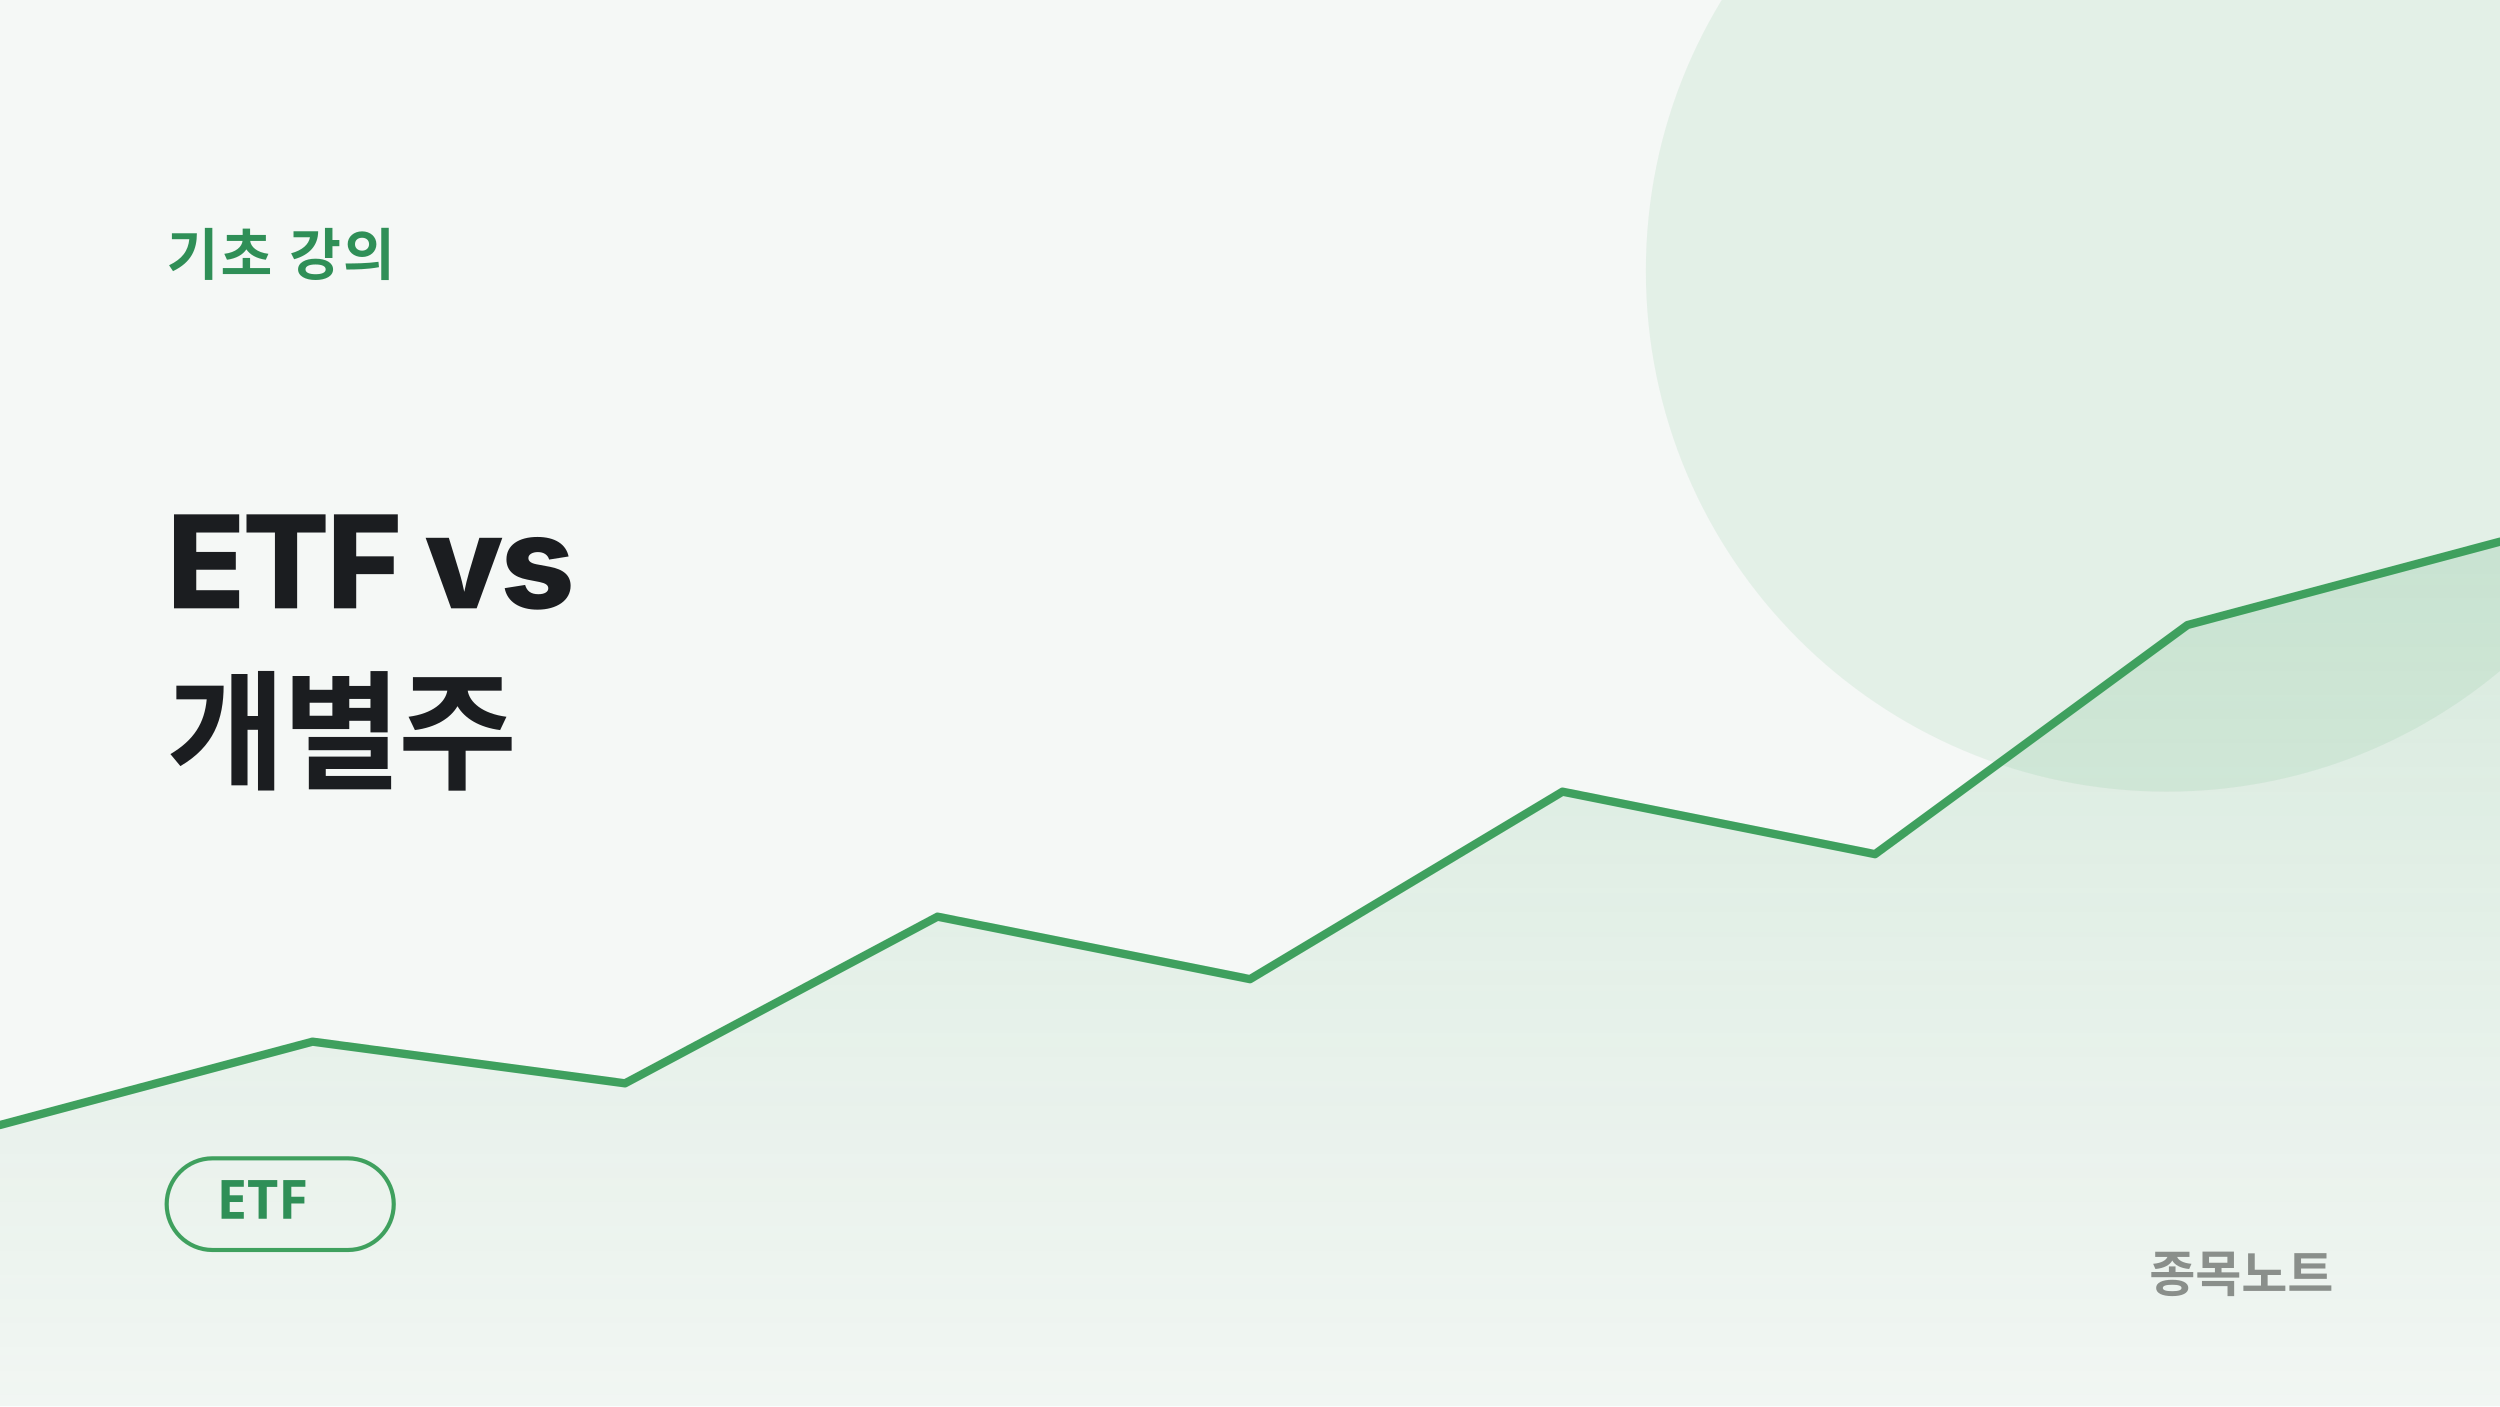
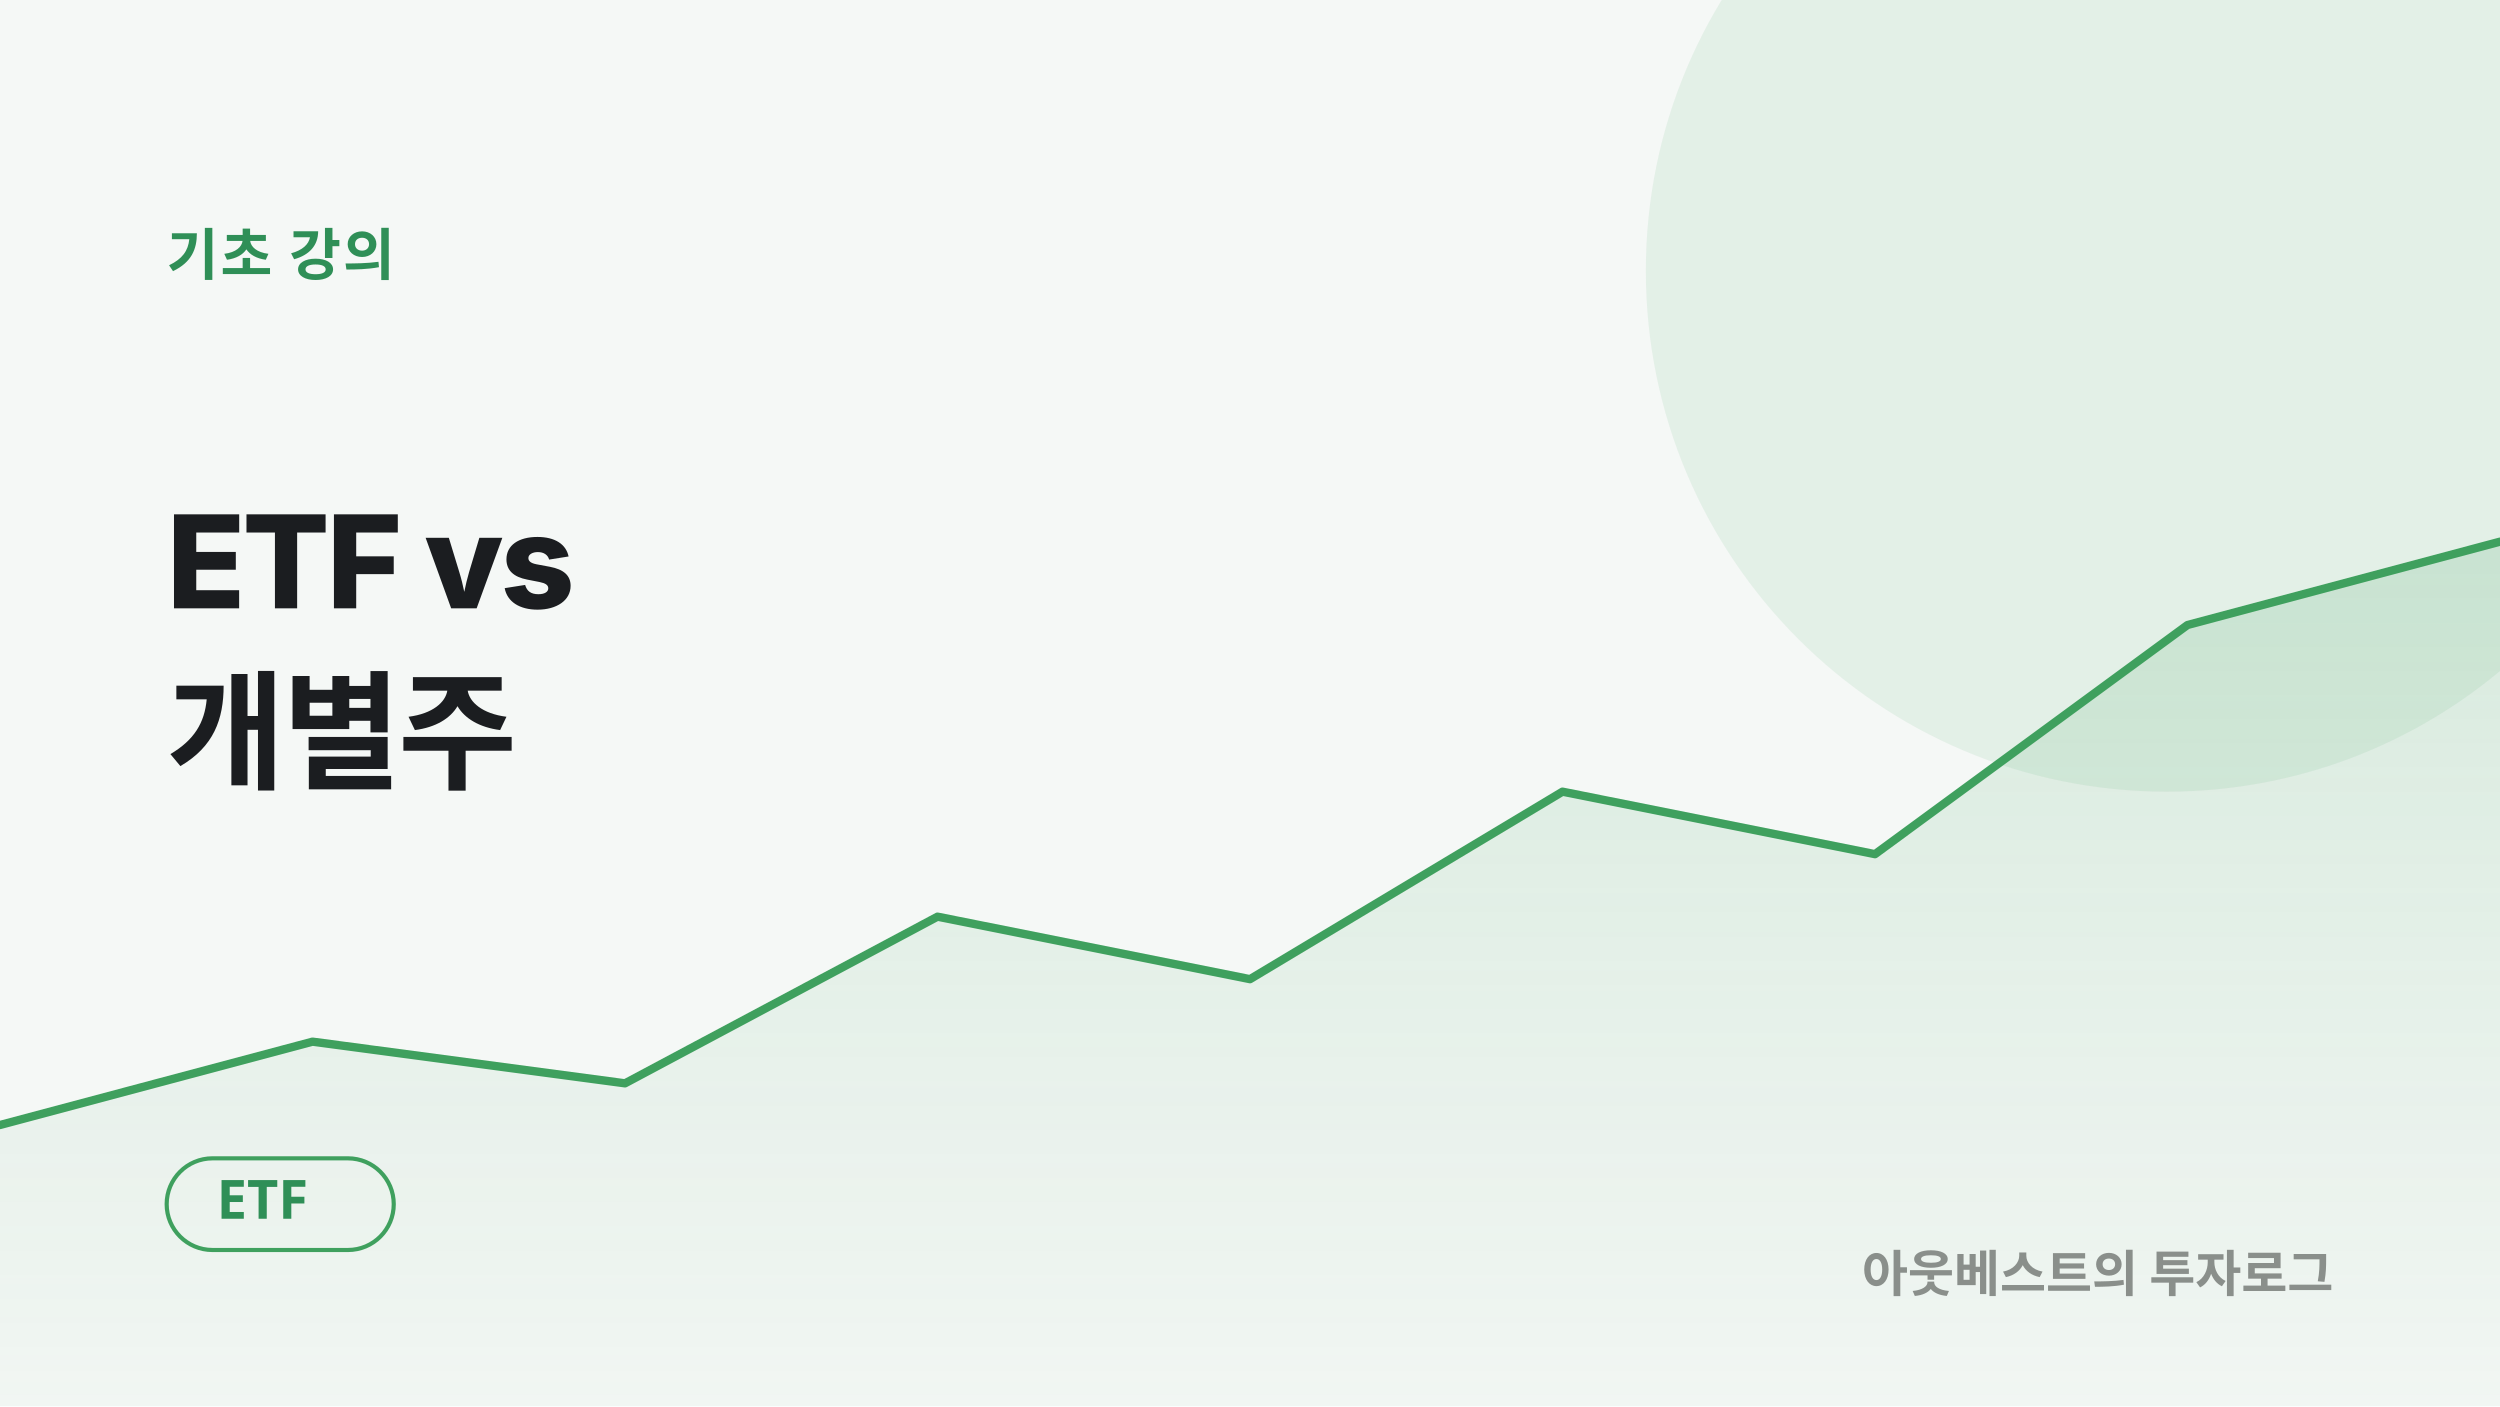
<svg xmlns="http://www.w3.org/2000/svg" viewBox="0 0 1200 675" width="1200" height="675" role="img" aria-label="ETF vs 개별주">
  <defs>
    <linearGradient id="g" x1="0" y1="0" x2="0" y2="1">
      <stop offset="0" stop-color="#3fa05e" stop-opacity="0.16" />
      <stop offset="1" stop-color="#3fa05e" stop-opacity="0.02" />
    </linearGradient>
  </defs>
  <style>
  .bg{fill:#f5f8f6} .blob{fill:#3fa05e;opacity:0.10}
  .eye{fill:#2f8f57;font:700 27px system-ui,-apple-system,"Segoe UI",sans-serif;letter-spacing:1px}
  .ttl{fill:#1b1d20;font:800 62px system-ui,-apple-system,"Segoe UI",sans-serif;letter-spacing:-1.5px}
  .brand{fill:#8a8f8b;font:600 24px system-ui,sans-serif}
  .tkr{fill:#2f8f57;font:700 26px system-ui,sans-serif;font-variant-numeric:tabular-nums}
  .tkrbox{fill:none;stroke:#3fa05e;stroke-width:2}
  .line{fill:none;stroke:#3fa05e;stroke-width:4;stroke-linejoin:round;stroke-linecap:round}
</style>
  <rect class="bg" width="1200" height="675" />
  <circle class="blob" cx="1040" cy="130" r="250" />
  <path d="M0 540 L150 500 L300 520 L450 440 L600 470 L750 380 L900 410 L1050 300 L1200 260 L1200 675 L0 675 Z" fill="url(#g)" />
  <path d="M0 540 L150 500 L300 520 L450 440 L600 470 L750 380 L900 410 L1050 300 L1200 260" class="line" />
  <text x="80" y="132" class="eye">기초 강의</text>
  <text x="80" y="292" class="ttl">ETF vs</text>
  <text x="80" y="374" class="ttl">개별주</text>
  <rect class="tkrbox" x="80" y="556" width="109" height="44" rx="22" />
  <text x="104" y="585" class="tkr">ETF</text>
-   <text x="1120" y="620" text-anchor="end" class="brand">종목노트</text>
+   <text x="1120" y="620" text-anchor="end" class="brand">아웃베스트의 투자로그</text>
</svg>
